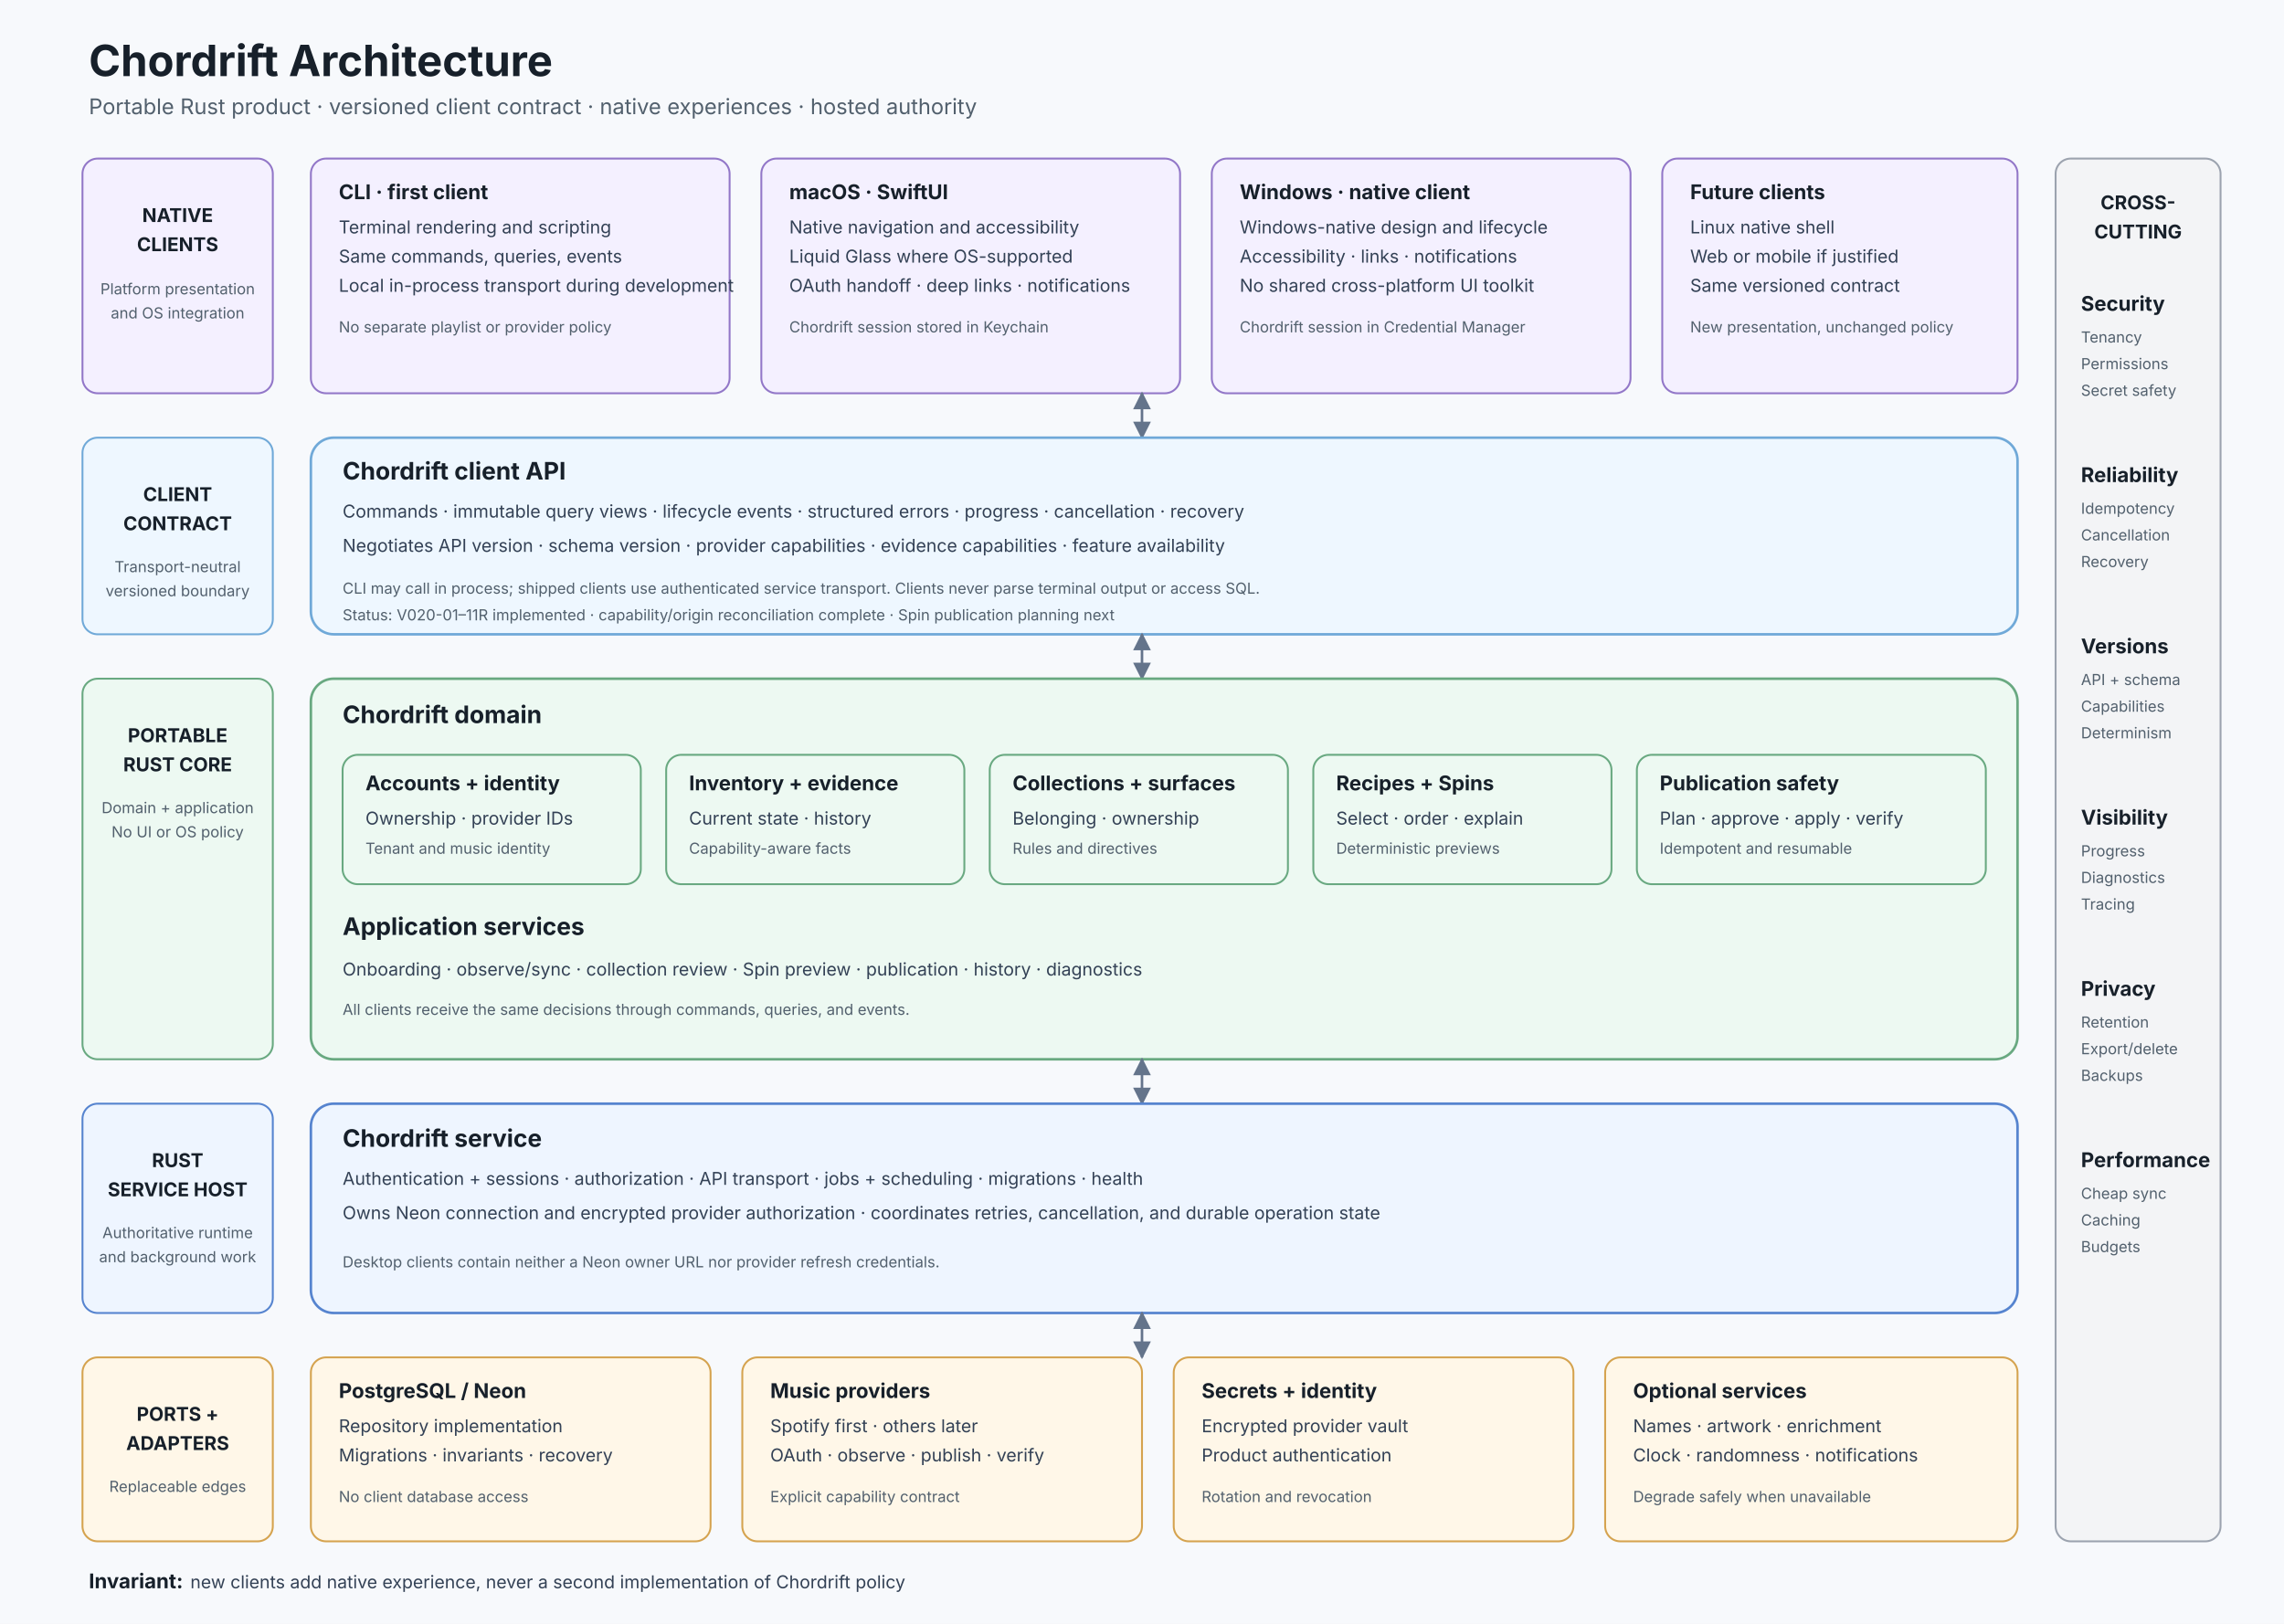
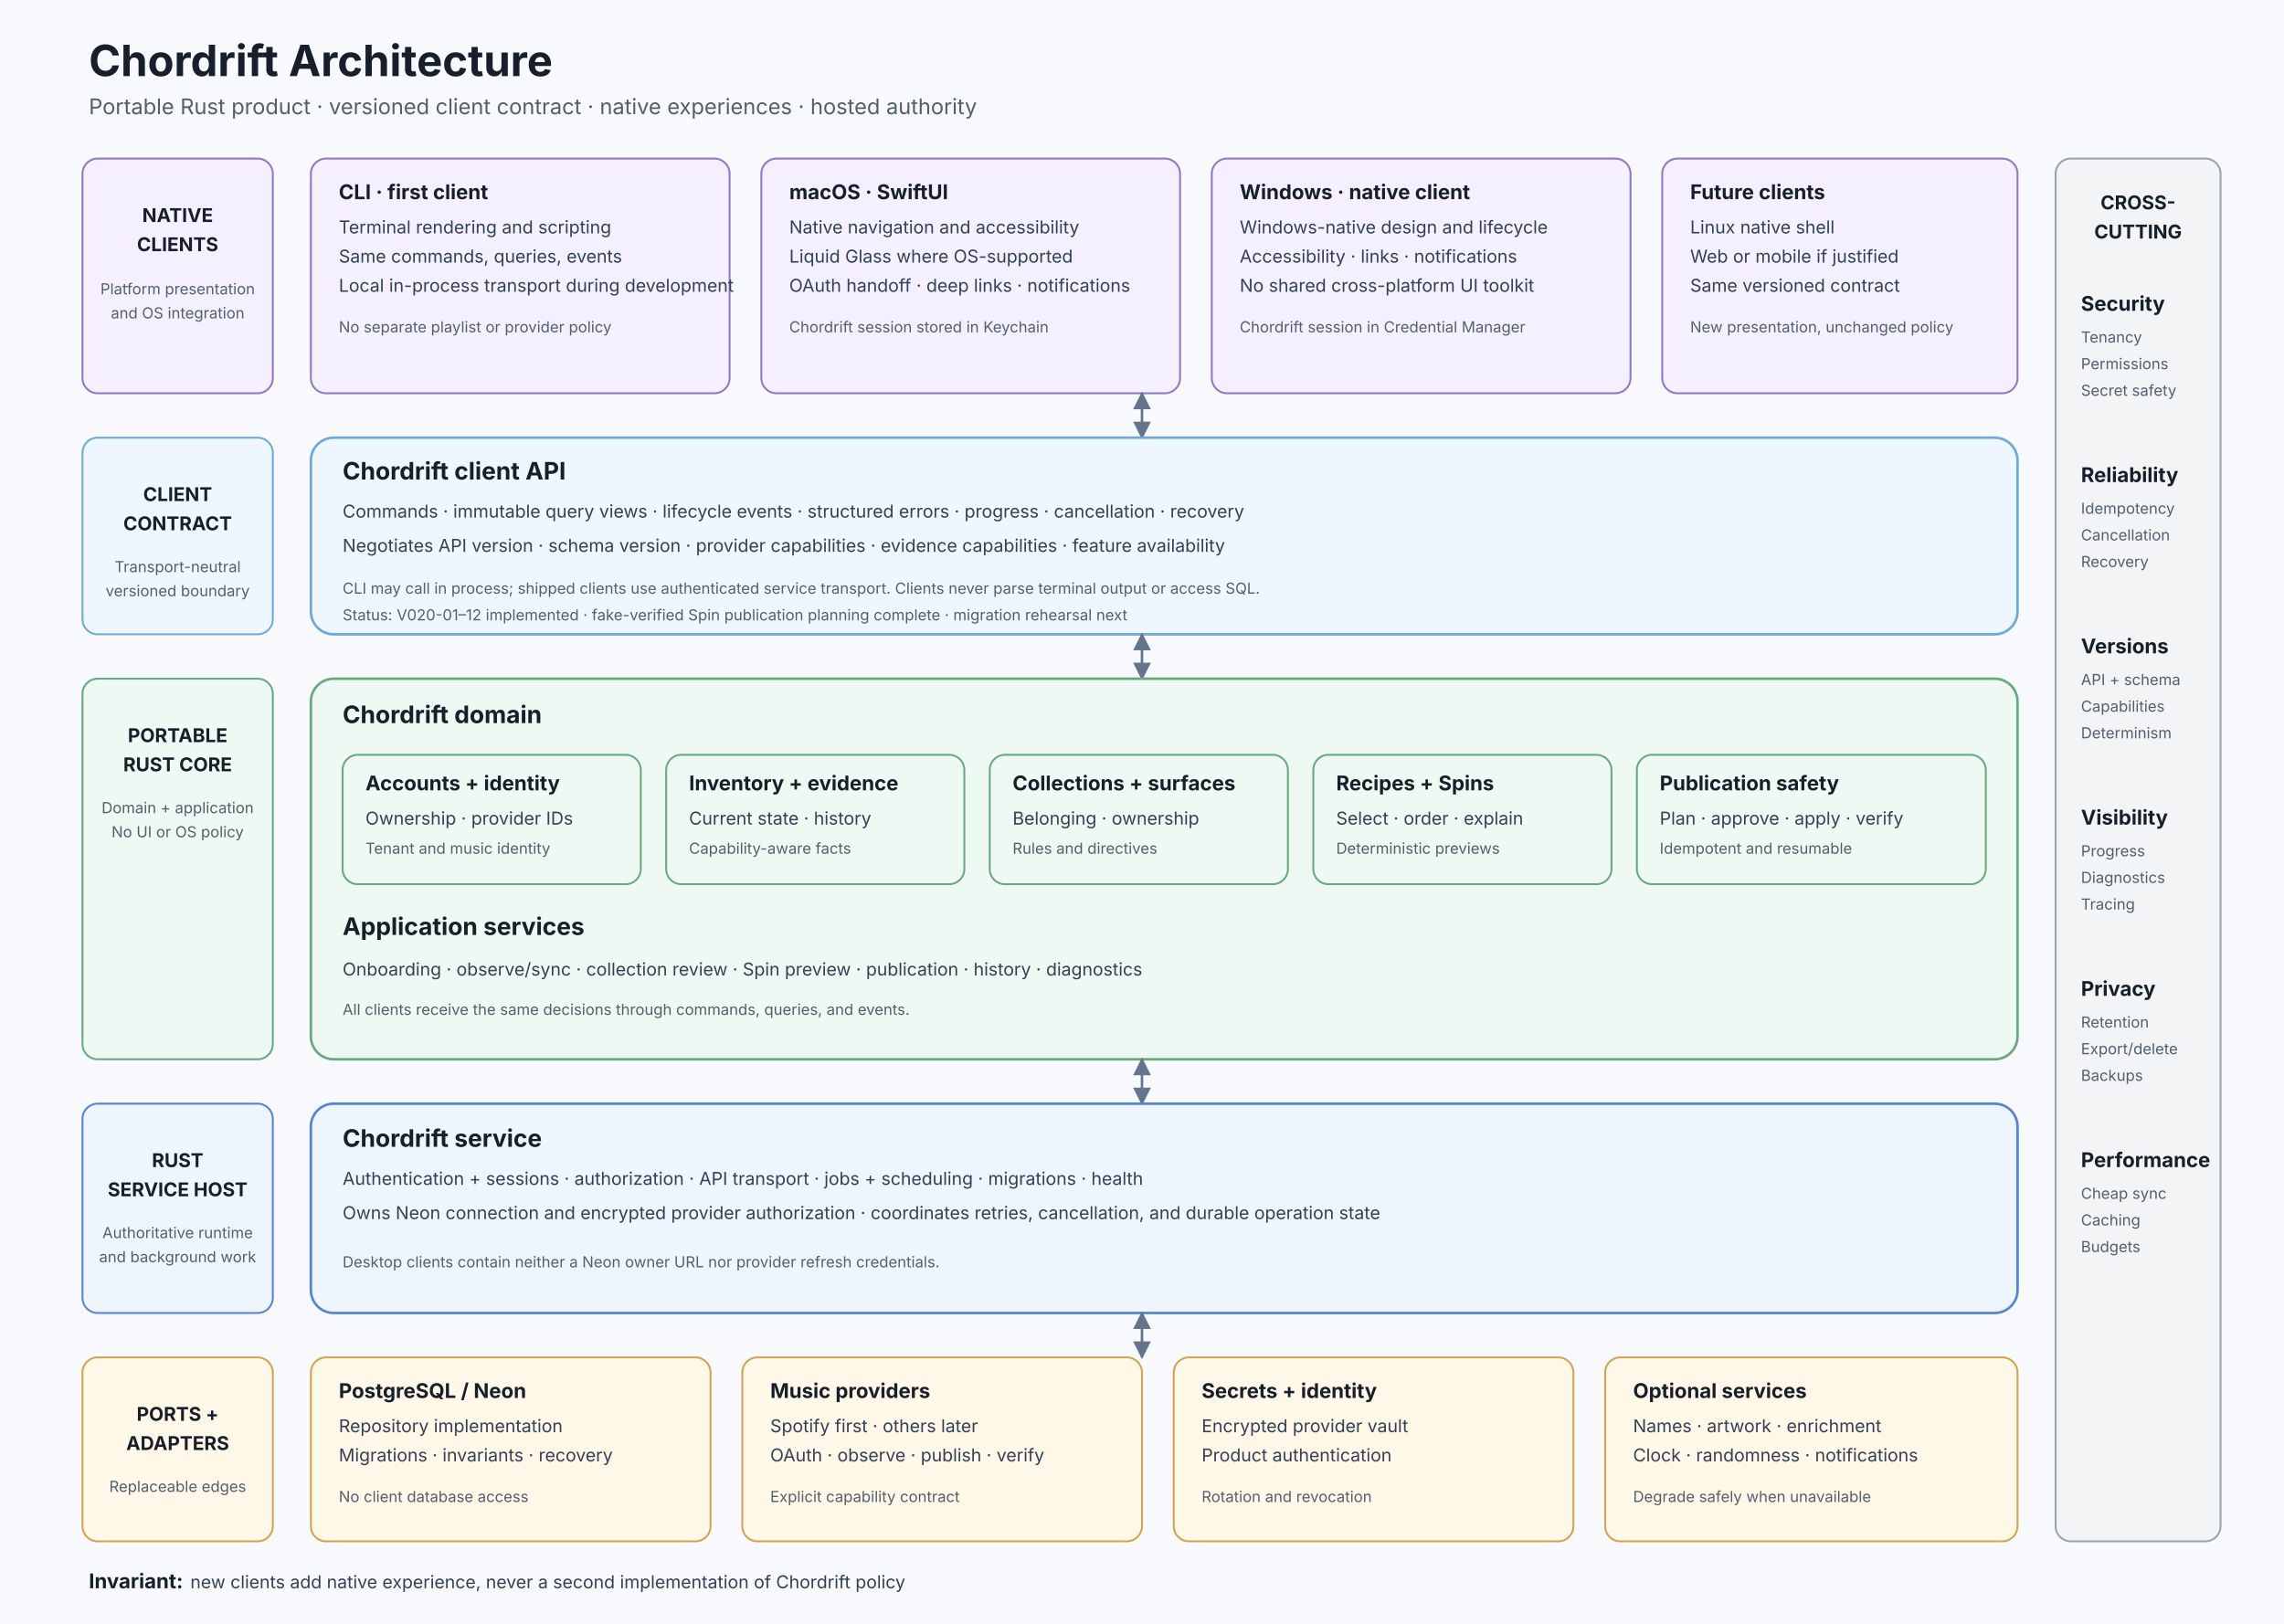
<svg xmlns="http://www.w3.org/2000/svg" width="1800" height="1280" viewBox="0 0 1800 1280" role="img" aria-labelledby="title desc">
  <defs>
    <style>
      text { font-family: ui-sans-serif, -apple-system, BlinkMacSystemFont, "Segoe UI", sans-serif; fill: #17202a; }
      .title { font-size: 34px; font-weight: 700; }
      .subtitle { font-size: 17px; fill: #52606d; }
      .section { font-size: 19px; font-weight: 700; }
      .label { font-size: 16px; font-weight: 700; }
      .body { font-size: 14px; fill: #334155; }
      .small { font-size: 12px; fill: #52606d; }
      .layer-label { font-size: 15px; font-weight: 700; text-anchor: middle; }
      .panel { fill: #ffffff; stroke: #cbd5e1; stroke-width: 2; rx: 18; }
      .node { fill: #f8fafc; stroke: #cbd5e1; stroke-width: 1.5; rx: 12; }
      .client { fill: #f4f0ff; stroke: #9277c8; }
      .contract { fill: #eef7ff; stroke: #70a9d8; }
      .core { fill: #edf9f2; stroke: #69a981; }
      .service { fill: #eef5ff; stroke: #5684cf; }
      .adapter { fill: #fff7e8; stroke: #d5a34f; }
      .cross { fill: #f3f4f6; stroke: #9ca3af; }
      .arrow { fill: none; stroke: #64748b; stroke-width: 2; marker-end: url(#arrow); }
      .both { fill: none; stroke: #64748b; stroke-width: 2; marker-start: url(#arrow); marker-end: url(#arrow); }
    </style>
    <marker id="arrow" viewBox="0 0 10 10" refX="9" refY="5" markerWidth="7" markerHeight="7" orient="auto-start-reverse">
      <path d="M 0 0 L 10 5 L 0 10 z" fill="#64748b" />
    </marker>
  </defs>
  <rect width="1800" height="1280" fill="#f7f9fc" />
  <text x="70" y="60" class="title">Chordrift Architecture</text>
  <text x="70" y="90" class="subtitle">Portable Rust product · versioned client contract · native experiences · hosted authority</text>
  <rect x="65" y="125" width="150" height="185" class="node client" />
  <text x="140" y="175" class="layer-label">NATIVE</text>
  <text x="140" y="198" class="layer-label">CLIENTS</text>
  <text x="140" y="232" class="small" text-anchor="middle">Platform presentation</text>
  <text x="140" y="251" class="small" text-anchor="middle">and OS integration</text>
  <rect x="245" y="125" width="330" height="185" class="node client" />
  <text x="267" y="157" class="label">CLI · first client</text>
  <text x="267" y="184" class="body">Terminal rendering and scripting</text>
  <text x="267" y="207" class="body">Same commands, queries, events</text>
  <text x="267" y="230" class="body">Local in-process transport during development</text>
  <text x="267" y="262" class="small">No separate playlist or provider policy</text>
  <rect x="600" y="125" width="330" height="185" class="node client" />
  <text x="622" y="157" class="label">macOS · SwiftUI</text>
  <text x="622" y="184" class="body">Native navigation and accessibility</text>
  <text x="622" y="207" class="body">Liquid Glass where OS-supported</text>
  <text x="622" y="230" class="body">OAuth handoff · deep links · notifications</text>
  <text x="622" y="262" class="small">Chordrift session stored in Keychain</text>
  <rect x="955" y="125" width="330" height="185" class="node client" />
  <text x="977" y="157" class="label">Windows · native client</text>
  <text x="977" y="184" class="body">Windows-native design and lifecycle</text>
  <text x="977" y="207" class="body">Accessibility · links · notifications</text>
  <text x="977" y="230" class="body">No shared cross-platform UI toolkit</text>
  <text x="977" y="262" class="small">Chordrift session in Credential Manager</text>
  <rect x="1310" y="125" width="280" height="185" class="node client" />
  <text x="1332" y="157" class="label">Future clients</text>
  <text x="1332" y="184" class="body">Linux native shell</text>
  <text x="1332" y="207" class="body">Web or mobile if justified</text>
  <text x="1332" y="230" class="body">Same versioned contract</text>
  <text x="1332" y="262" class="small">New presentation, unchanged policy</text>
  <path d="M900 310 V345" class="both" />
  <rect x="65" y="345" width="150" height="155" class="node contract" />
  <text x="140" y="395" class="layer-label">CLIENT</text>
  <text x="140" y="418" class="layer-label">CONTRACT</text>
  <text x="140" y="451" class="small" text-anchor="middle">Transport-neutral</text>
  <text x="140" y="470" class="small" text-anchor="middle">versioned boundary</text>
  <rect x="245" y="345" width="1345" height="155" class="panel contract" />
  <text x="270" y="378" class="section">Chordrift client API</text>
  <text x="270" y="408" class="body">Commands · immutable query views · lifecycle events · structured errors · progress · cancellation · recovery</text>
  <text x="270" y="435" class="body">Negotiates API version · schema version · provider capabilities · evidence capabilities · feature availability</text>
  <text x="270" y="468" class="small">CLI may call in process; shipped clients use authenticated service transport. Clients never parse terminal output or access SQL.</text>
-   <text x="270" y="489" class="small">Status: V020-01–11R implemented · capability/origin reconciliation complete · Spin publication planning next</text>
+   <text x="270" y="489" class="small">Status: V020-01–12 implemented · fake-verified Spin publication planning complete · migration rehearsal next</text>
  <path d="M900 500 V535" class="both" />
  <rect x="65" y="535" width="150" height="300" class="node core" />
  <text x="140" y="585" class="layer-label">PORTABLE</text>
  <text x="140" y="608" class="layer-label">RUST CORE</text>
  <text x="140" y="641" class="small" text-anchor="middle">Domain + application</text>
  <text x="140" y="660" class="small" text-anchor="middle">No UI or OS policy</text>
  <rect x="245" y="535" width="1345" height="300" class="panel core" />
  <text x="270" y="570" class="section">Chordrift domain</text>
  <rect x="270" y="595" width="235" height="102" class="node core" />
  <text x="288" y="623" class="label">Accounts + identity</text>
  <text x="288" y="650" class="body">Ownership · provider IDs</text>
  <text x="288" y="673" class="small">Tenant and music identity</text>
  <rect x="525" y="595" width="235" height="102" class="node core" />
  <text x="543" y="623" class="label">Inventory + evidence</text>
  <text x="543" y="650" class="body">Current state · history</text>
  <text x="543" y="673" class="small">Capability-aware facts</text>
  <rect x="780" y="595" width="235" height="102" class="node core" />
  <text x="798" y="623" class="label">Collections + surfaces</text>
  <text x="798" y="650" class="body">Belonging · ownership</text>
  <text x="798" y="673" class="small">Rules and directives</text>
  <rect x="1035" y="595" width="235" height="102" class="node core" />
  <text x="1053" y="623" class="label">Recipes + Spins</text>
  <text x="1053" y="650" class="body">Select · order · explain</text>
  <text x="1053" y="673" class="small">Deterministic previews</text>
  <rect x="1290" y="595" width="275" height="102" class="node core" />
  <text x="1308" y="623" class="label">Publication safety</text>
  <text x="1308" y="650" class="body">Plan · approve · apply · verify</text>
  <text x="1308" y="673" class="small">Idempotent and resumable</text>
  <text x="270" y="737" class="section">Application services</text>
  <text x="270" y="769" class="body">Onboarding · observe/sync · collection review · Spin preview · publication · history · diagnostics</text>
  <text x="270" y="800" class="small">All clients receive the same decisions through commands, queries, and events.</text>
  <path d="M900 835 V870" class="both" />
  <rect x="65" y="870" width="150" height="165" class="node service" />
  <text x="140" y="920" class="layer-label">RUST</text>
  <text x="140" y="943" class="layer-label">SERVICE HOST</text>
  <text x="140" y="976" class="small" text-anchor="middle">Authoritative runtime</text>
  <text x="140" y="995" class="small" text-anchor="middle">and background work</text>
  <rect x="245" y="870" width="1345" height="165" class="panel service" />
  <text x="270" y="904" class="section">Chordrift service</text>
  <text x="270" y="934" class="body">Authentication + sessions · authorization · API transport · jobs + scheduling · migrations · health</text>
  <text x="270" y="961" class="body">Owns Neon connection and encrypted provider authorization · coordinates retries, cancellation, and durable operation state</text>
  <text x="270" y="999" class="small">Desktop clients contain neither a Neon owner URL nor provider refresh credentials.</text>
  <path d="M900 1035 V1070" class="both" />
  <rect x="65" y="1070" width="150" height="145" class="node adapter" />
  <text x="140" y="1120" class="layer-label">PORTS +</text>
  <text x="140" y="1143" class="layer-label">ADAPTERS</text>
  <text x="140" y="1176" class="small" text-anchor="middle">Replaceable edges</text>
  <rect x="245" y="1070" width="315" height="145" class="node adapter" />
  <text x="267" y="1102" class="label">PostgreSQL / Neon</text>
  <text x="267" y="1129" class="body">Repository implementation</text>
  <text x="267" y="1152" class="body">Migrations · invariants · recovery</text>
  <text x="267" y="1184" class="small">No client database access</text>
  <rect x="585" y="1070" width="315" height="145" class="node adapter" />
  <text x="607" y="1102" class="label">Music providers</text>
  <text x="607" y="1129" class="body">Spotify first · others later</text>
  <text x="607" y="1152" class="body">OAuth · observe · publish · verify</text>
  <text x="607" y="1184" class="small">Explicit capability contract</text>
  <rect x="925" y="1070" width="315" height="145" class="node adapter" />
  <text x="947" y="1102" class="label">Secrets + identity</text>
  <text x="947" y="1129" class="body">Encrypted provider vault</text>
  <text x="947" y="1152" class="body">Product authentication</text>
  <text x="947" y="1184" class="small">Rotation and revocation</text>
  <rect x="1265" y="1070" width="325" height="145" class="node adapter" />
  <text x="1287" y="1102" class="label">Optional services</text>
  <text x="1287" y="1129" class="body">Names · artwork · enrichment</text>
  <text x="1287" y="1152" class="body">Clock · randomness · notifications</text>
  <text x="1287" y="1184" class="small">Degrade safely when unavailable</text>
  <rect x="1620" y="125" width="130" height="1090" class="node cross" />
  <text x="1685" y="165" class="layer-label">CROSS-</text>
  <text x="1685" y="188" class="layer-label">CUTTING</text>
  <text x="1640" y="245" class="label">Security</text>
  <text x="1640" y="270" class="small">Tenancy</text>
  <text x="1640" y="291" class="small">Permissions</text>
  <text x="1640" y="312" class="small">Secret safety</text>
  <text x="1640" y="380" class="label">Reliability</text>
  <text x="1640" y="405" class="small">Idempotency</text>
  <text x="1640" y="426" class="small">Cancellation</text>
  <text x="1640" y="447" class="small">Recovery</text>
  <text x="1640" y="515" class="label">Versions</text>
  <text x="1640" y="540" class="small">API + schema</text>
  <text x="1640" y="561" class="small">Capabilities</text>
  <text x="1640" y="582" class="small">Determinism</text>
  <text x="1640" y="650" class="label">Visibility</text>
  <text x="1640" y="675" class="small">Progress</text>
  <text x="1640" y="696" class="small">Diagnostics</text>
  <text x="1640" y="717" class="small">Tracing</text>
  <text x="1640" y="785" class="label">Privacy</text>
  <text x="1640" y="810" class="small">Retention</text>
  <text x="1640" y="831" class="small">Export/delete</text>
  <text x="1640" y="852" class="small">Backups</text>
  <text x="1640" y="920" class="label">Performance</text>
  <text x="1640" y="945" class="small">Cheap sync</text>
  <text x="1640" y="966" class="small">Caching</text>
  <text x="1640" y="987" class="small">Budgets</text>
  <text x="70" y="1252" class="label">Invariant:</text>
  <text x="150" y="1252" class="body">new clients add native experience, never a second implementation of Chordrift policy</text>
</svg>
